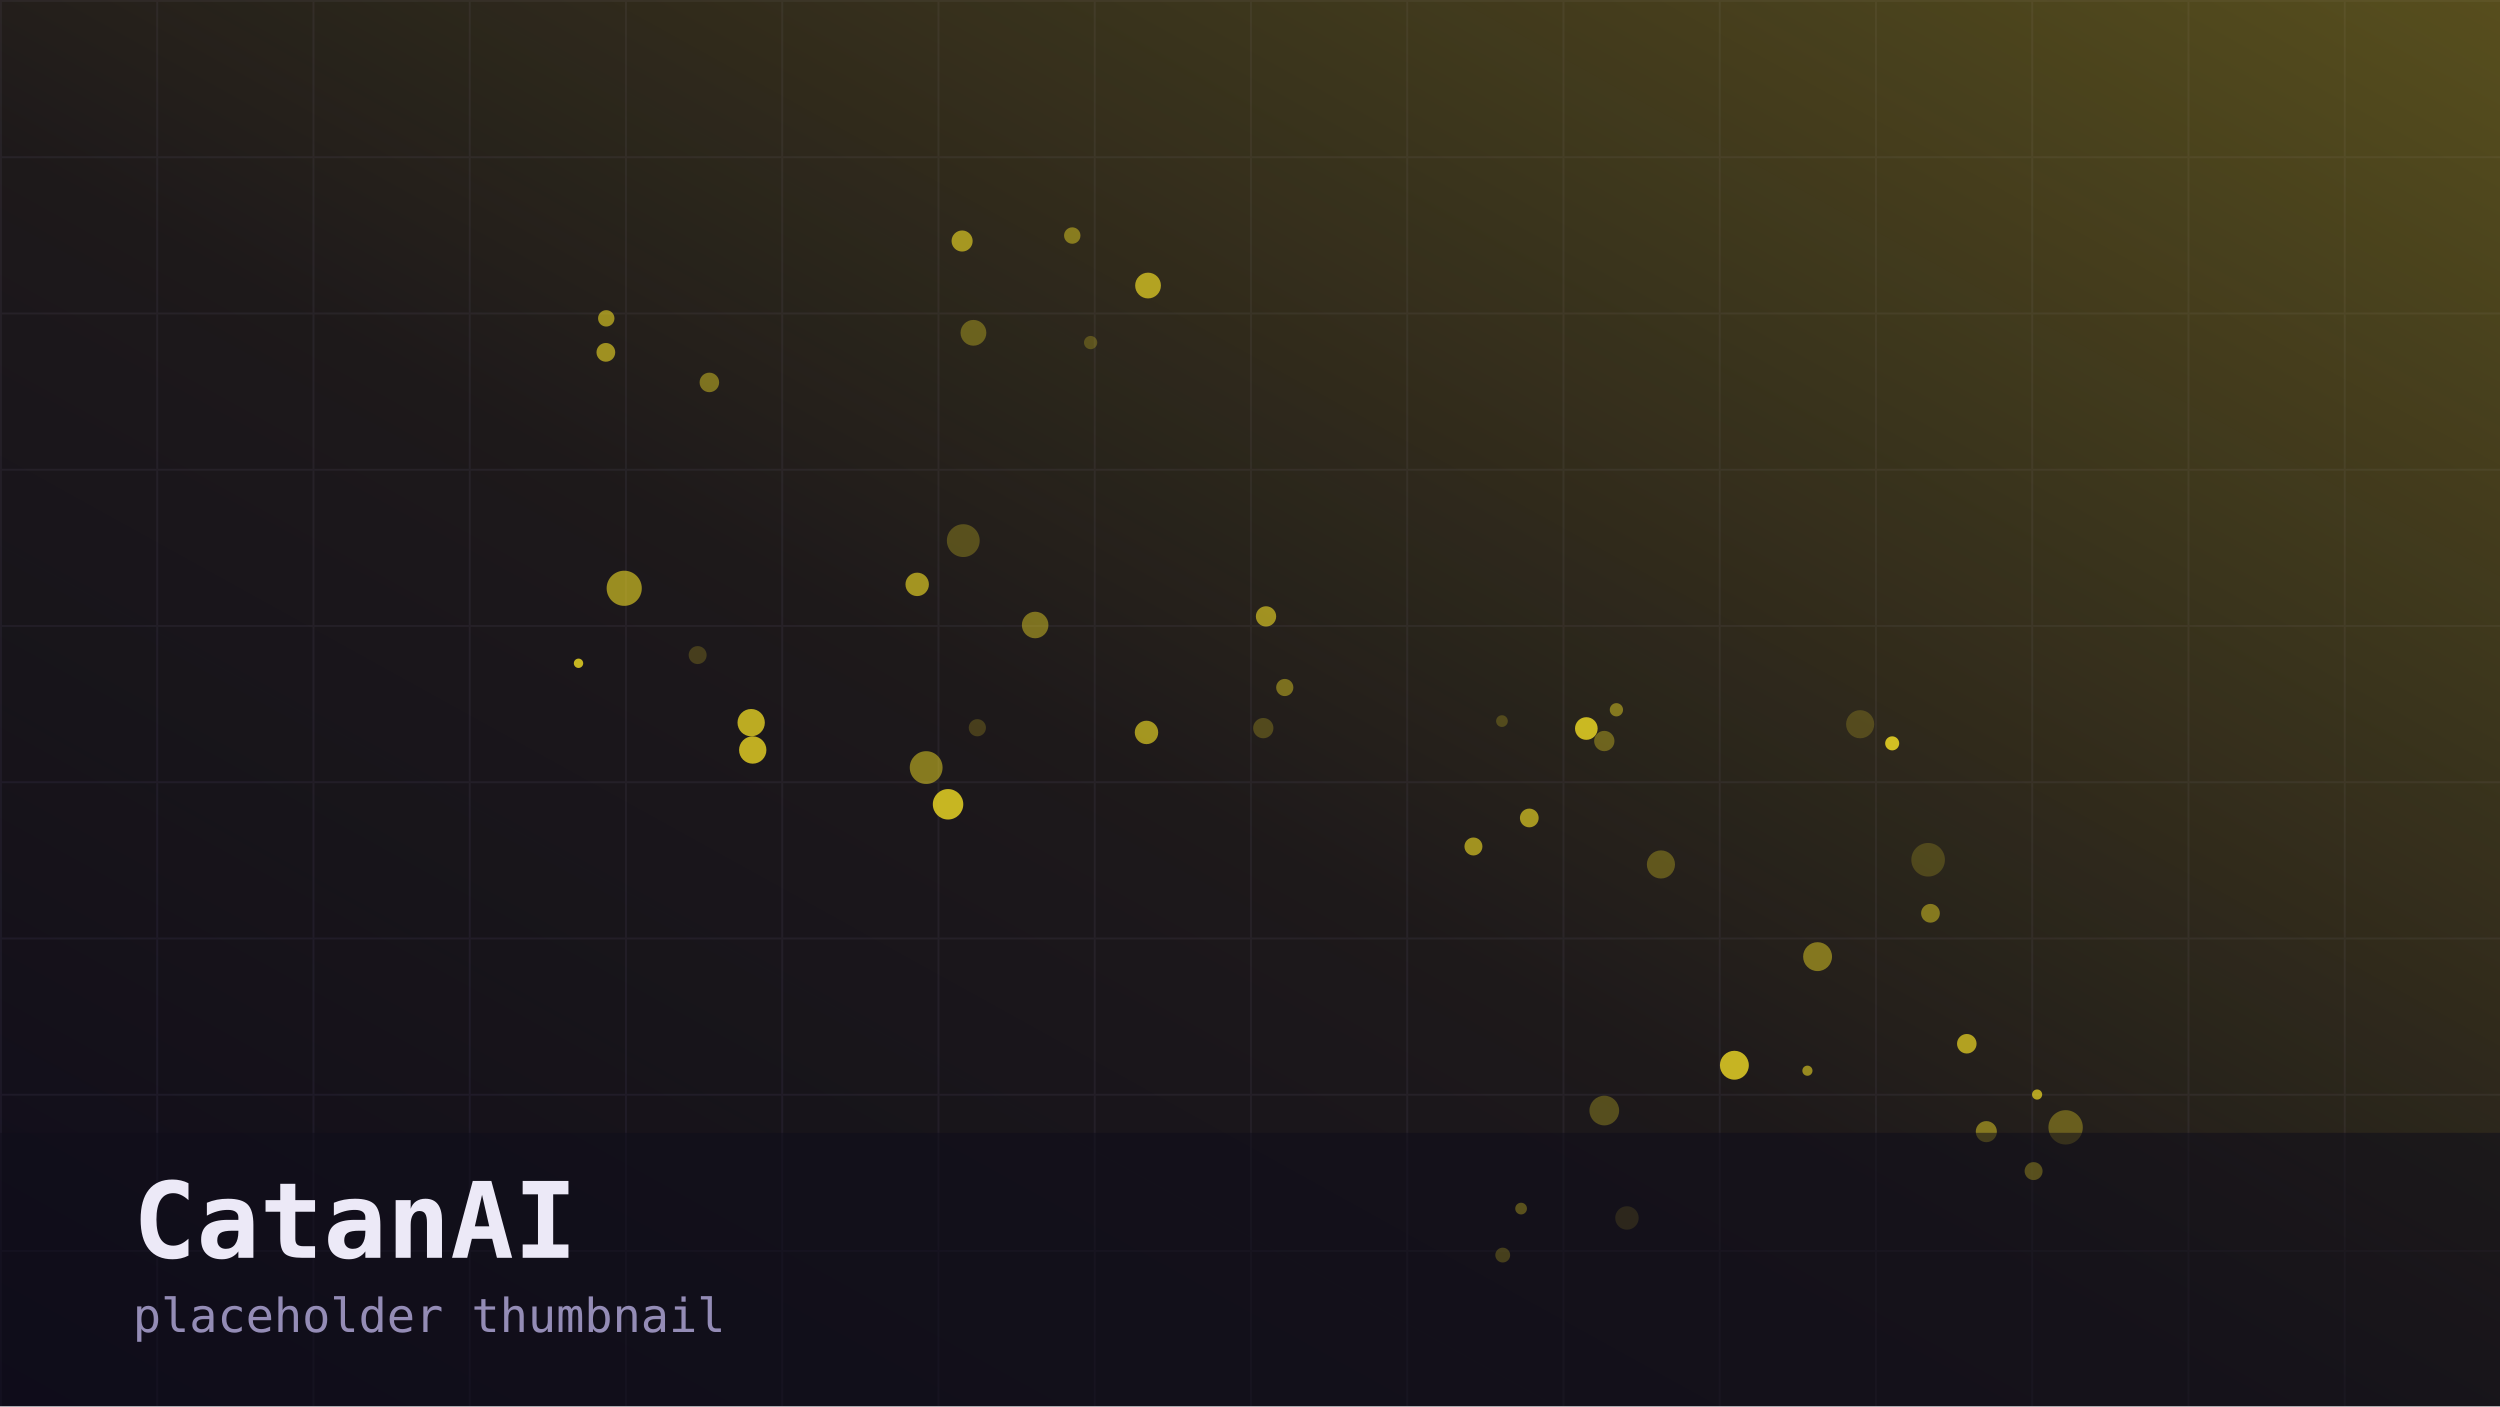
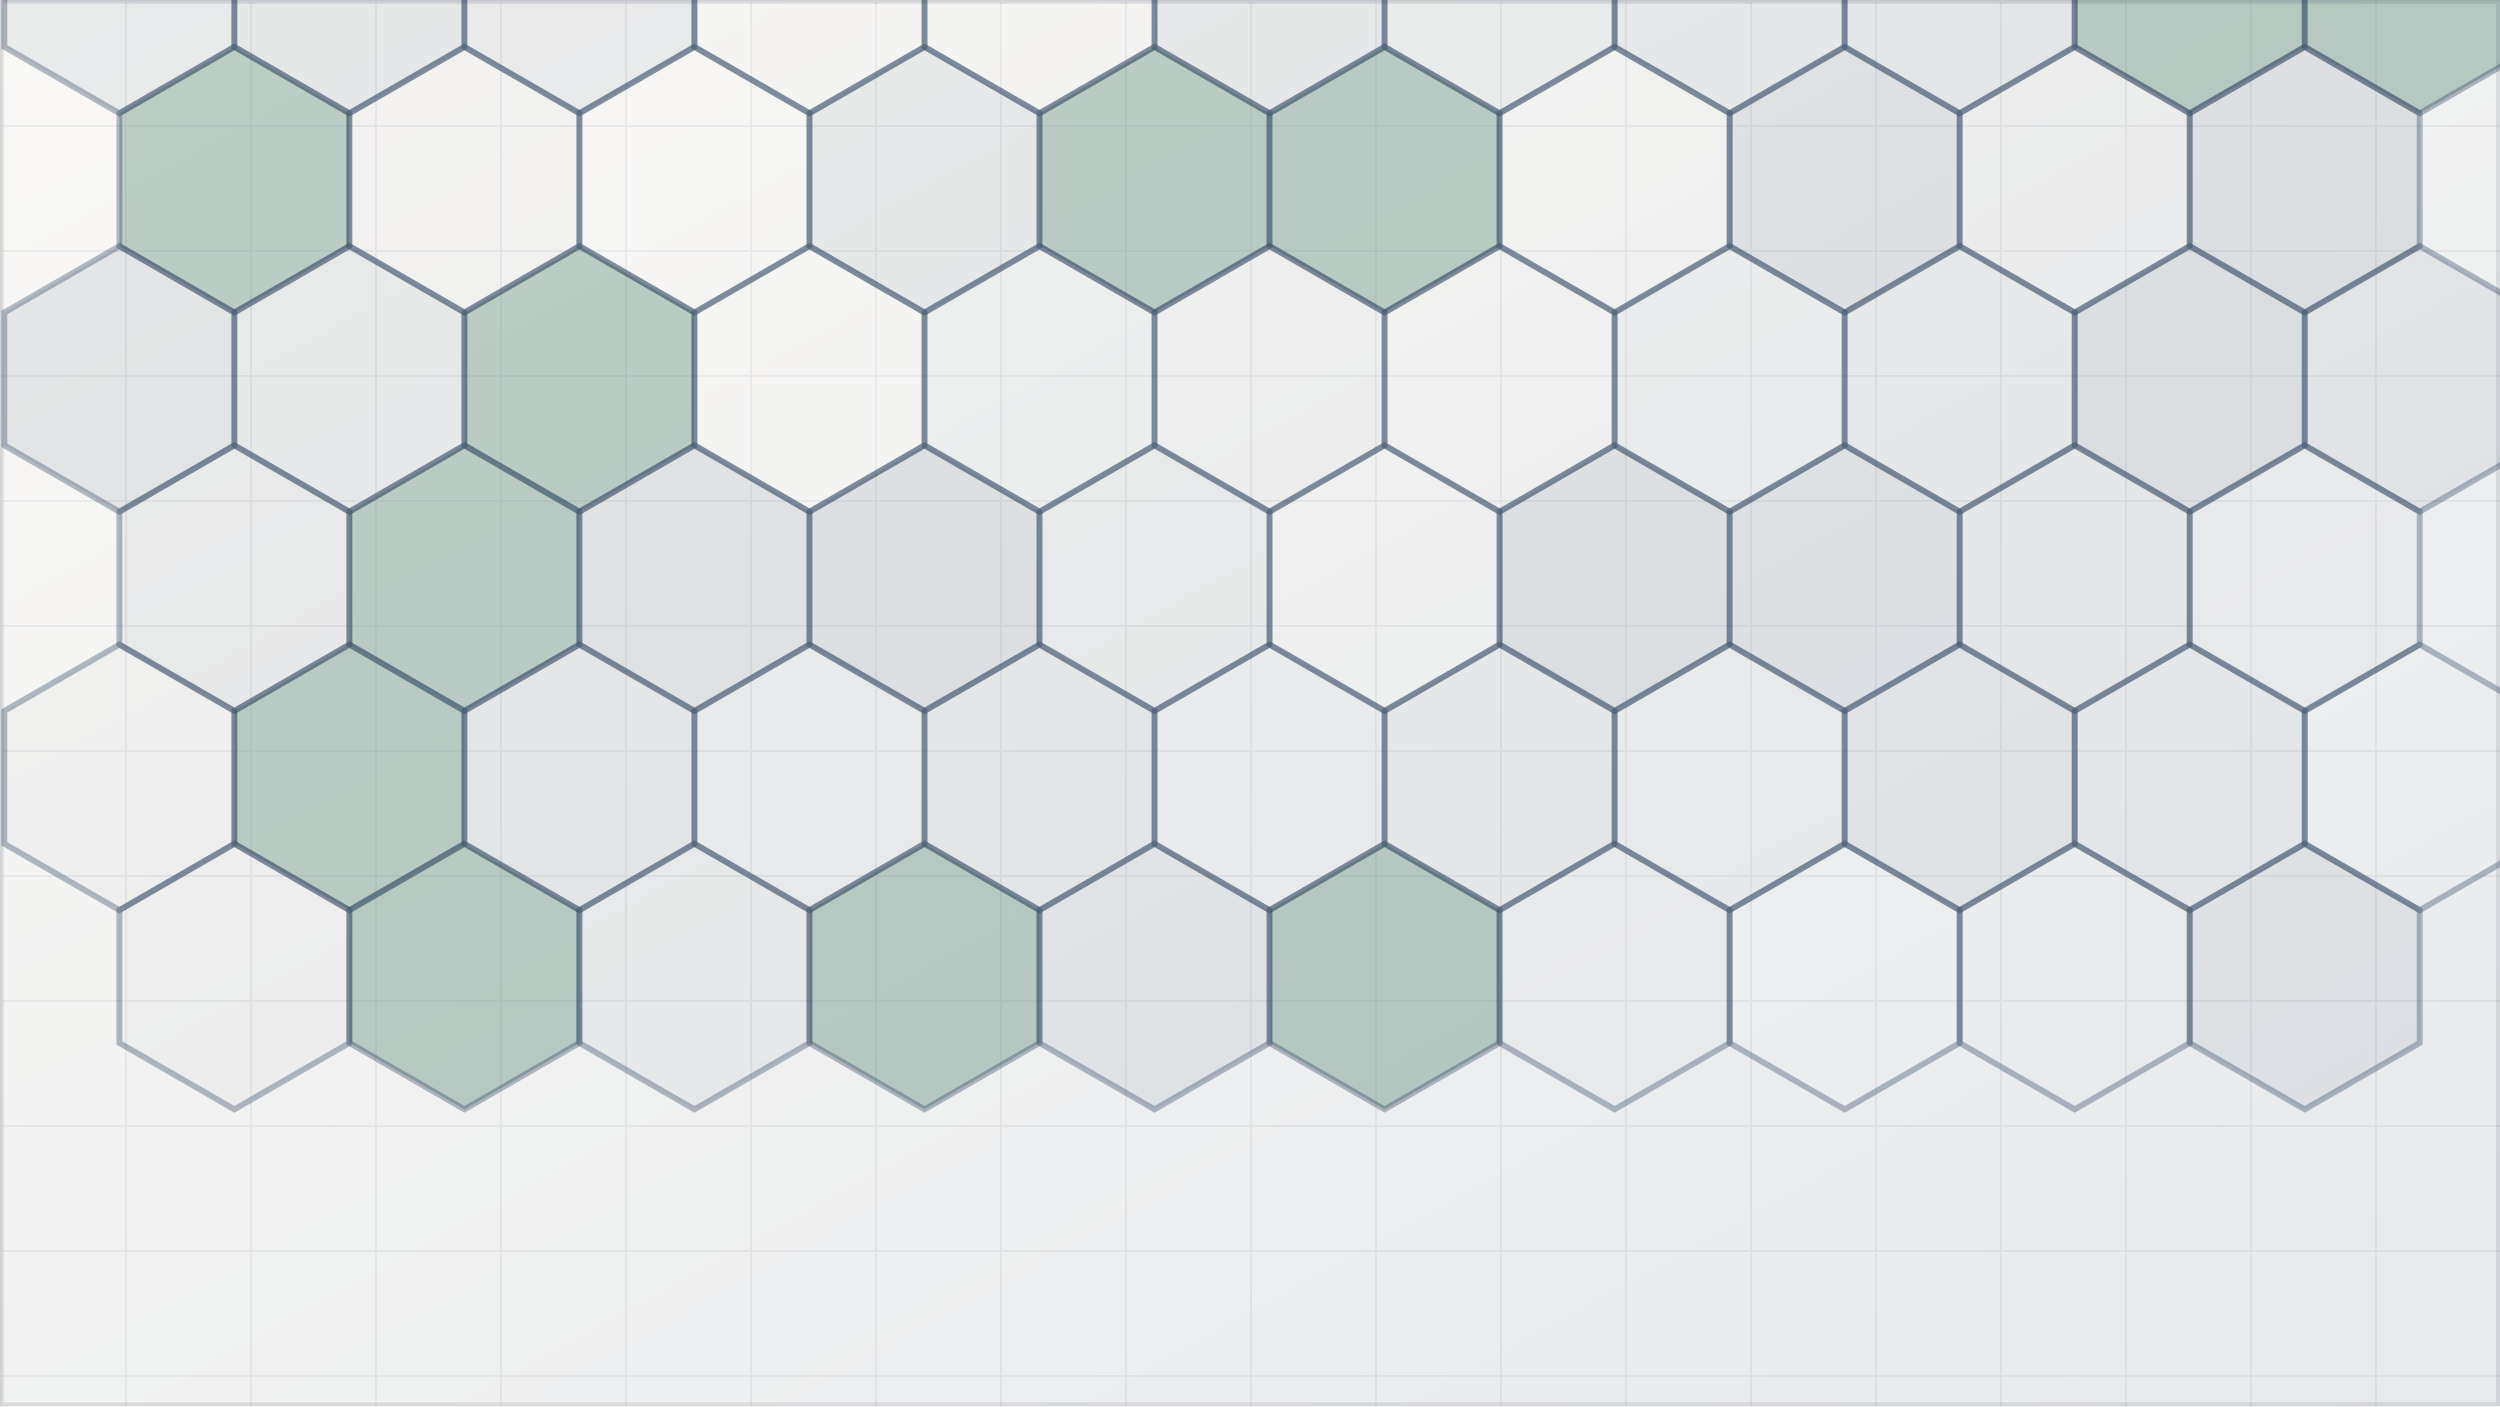
- <svg xmlns="http://www.w3.org/2000/svg" viewBox="0 0 640 360" width="640" height="360" role="img" aria-label="CatanAI">
+ <svg xmlns="http://www.w3.org/2000/svg" viewBox="0 0 640 360" width="640" height="360" role="img" aria-label="catanai">
  <defs>
-     <linearGradient id="w" x1="1" y1="0" x2="0" y2="1">
-       <stop offset="0" stop-color="#FDE725" stop-opacity="0.30" />
-       <stop offset="0.55" stop-color="#FDE725" stop-opacity="0.06" />
-       <stop offset="1" stop-color="#FDE725" stop-opacity="0" />
+     <linearGradient id="wash" x1="0" y1="0" x2="1" y2="1">
+       <stop offset="0" stop-color="#faf9f6" />
+       <stop offset="1" stop-color="#e7e9ec" />
    </linearGradient>
-     <pattern id="g" width="40" height="40" patternUnits="userSpaceOnUse">
-       <path d="M40 0H0V40" fill="none" stroke="#A796E0" stroke-opacity="0.07" stroke-width="1" />
+     <pattern id="grid" width="32" height="32" patternUnits="userSpaceOnUse">
+       <path d="M32 0H0V32" fill="none" stroke="#17304f" stroke-opacity="0.06" stroke-width="1" />
    </pattern>
  </defs>
-   <rect width="640" height="360" fill="#0F0C1A" />
-   <rect width="640" height="360" fill="url(#g)" />
-   <rect width="640" height="360" fill="url(#w)" />
-   <circle cx="323.4" cy="186.4" r="2.6" fill="#FDE725" opacity="0.22" />
-   <circle cx="462.7" cy="274.1" r="1.3" fill="#FDE725" opacity="0.54" />
-   <circle cx="246.6" cy="138.4" r="4.2" fill="#FDE725" opacity="0.25" />
-   <circle cx="410.7" cy="284.3" r="3.8" fill="#FDE725" opacity="0.26" />
-   <circle cx="148.1" cy="169.8" r="1.2" fill="#FDE725" opacity="0.76" />
-   <circle cx="413.8" cy="181.7" r="1.7" fill="#FDE725" opacity="0.43" />
-   <circle cx="293.9" cy="73.1" r="3.3" fill="#FDE725" opacity="0.64" />
-   <circle cx="416.5" cy="311.8" r="3" fill="#FDE725" opacity="0.24" />
-   <circle cx="293.5" cy="187.5" r="3" fill="#FDE725" opacity="0.6" />
-   <circle cx="484.4" cy="190.3" r="1.8" fill="#FDE725" opacity="0.79" />
-   <circle cx="234.8" cy="149.6" r="3" fill="#FDE725" opacity="0.59" />
-   <circle cx="494.2" cy="233.8" r="2.4" fill="#FDE725" opacity="0.44" />
-   <circle cx="249.2" cy="85.2" r="3.3" fill="#FDE725" opacity="0.31" />
-   <circle cx="444" cy="272.7" r="3.7" fill="#FDE725" opacity="0.75" />
-   <circle cx="274.5" cy="60.3" r="2.1" fill="#FDE725" opacity="0.43" />
-   <circle cx="377.2" cy="216.7" r="2.3" fill="#FDE725" opacity="0.58" />
-   <circle cx="328.9" cy="176" r="2.2" fill="#FDE725" opacity="0.41" />
-   <circle cx="406.1" cy="186.5" r="2.9" fill="#FDE725" opacity="0.76" />
-   <circle cx="246.3" cy="61.7" r="2.7" fill="#FDE725" opacity="0.58" />
-   <circle cx="465.3" cy="244.9" r="3.7" fill="#FDE725" opacity="0.44" />
-   <circle cx="279.2" cy="87.7" r="1.7" fill="#FDE725" opacity="0.23" />
-   <circle cx="425.2" cy="221.3" r="3.6" fill="#FDE725" opacity="0.28" />
-   <circle cx="159.8" cy="150.6" r="4.5" fill="#FDE725" opacity="0.56" />
-   <circle cx="528.8" cy="288.6" r="4.4" fill="#FDE725" opacity="0.32" />
-   <circle cx="192.7" cy="192" r="3.5" fill="#FDE725" opacity="0.73" />
-   <circle cx="384.7" cy="321.3" r="1.9" fill="#FDE725" opacity="0.49" />
-   <circle cx="265" cy="160" r="3.4" fill="#FDE725" opacity="0.42" />
-   <circle cx="410.7" cy="189.7" r="2.6" fill="#FDE725" opacity="0.33" />
-   <circle cx="192.3" cy="185" r="3.5" fill="#FDE725" opacity="0.71" />
-   <circle cx="391.5" cy="209.4" r="2.4" fill="#FDE725" opacity="0.6" />
-   <circle cx="155.2" cy="81.5" r="2.1" fill="#FDE725" opacity="0.55" />
-   <circle cx="389.4" cy="309.4" r="1.5" fill="#FDE725" opacity="0.68" />
-   <circle cx="155.1" cy="90.2" r="2.4" fill="#FDE725" opacity="0.57" />
-   <circle cx="520.6" cy="299.8" r="2.3" fill="#FDE725" opacity="0.65" />
-   <circle cx="324.1" cy="157.8" r="2.6" fill="#FDE725" opacity="0.57" />
-   <circle cx="493.6" cy="220.1" r="4.3" fill="#FDE725" opacity="0.18" />
-   <circle cx="178.6" cy="167.7" r="2.3" fill="#FDE725" opacity="0.19" />
-   <circle cx="384.5" cy="184.6" r="1.5" fill="#FDE725" opacity="0.21" />
-   <circle cx="242.7" cy="205.9" r="3.9" fill="#FDE725" opacity="0.76" />
-   <circle cx="503.5" cy="267.2" r="2.5" fill="#FDE725" opacity="0.65" />
-   <circle cx="250.2" cy="186.3" r="2.2" fill="#FDE725" opacity="0.19" />
-   <circle cx="508.5" cy="289.7" r="2.7" fill="#FDE725" opacity="0.45" />
-   <circle cx="237.1" cy="196.5" r="4.2" fill="#FDE725" opacity="0.47" />
-   <circle cx="521.5" cy="280.2" r="1.3" fill="#FDE725" opacity="0.66" />
-   <circle cx="181.6" cy="97.9" r="2.5" fill="#FDE725" opacity="0.42" />
-   <circle cx="476.2" cy="185.4" r="3.6" fill="#FDE725" opacity="0.19" />
-   <rect x="0" y="290" width="640" height="70" fill="#0F0C1A" opacity="0.55" />
-   <text x="34" y="322" font-family="'Anonymous Pro',monospace" font-size="27" font-weight="700" fill="#ECE9F7">CatanAI</text>
-   <text x="34" y="341" font-family="'Anonymous Pro',monospace" font-size="12" fill="#948CB6">placeholder thumbnail</text>
+   <rect width="640" height="360" fill="#f2f1ec" />
+   <rect width="640" height="360" fill="url(#wash)" />
+   <rect width="640" height="360" fill="url(#grid)" />
+   <g>
+     <polygon points="60,-22 60,12 30.56,29 1.11,12 1.11,-22 30.56,-39" fill="#17304f" fill-opacity="0.07" stroke="#17304f" stroke-opacity="0.32" stroke-width="1.5" />
+     <polygon points="118.89,-22 118.89,12 89.44,29 60,12 60,-22 89.44,-39" fill="#17304f" fill-opacity="0.08" stroke="#17304f" stroke-opacity="0.32" stroke-width="1.5" />
+     <polygon points="177.78,-22 177.78,12 148.33,29 118.89,12 118.89,-22 148.33,-39" fill="#17304f" fill-opacity="0.06" stroke="#17304f" stroke-opacity="0.32" stroke-width="1.5" />
+     <polygon points="236.67,-22 236.67,12 207.22,29 177.78,12 177.78,-22 207.22,-39" fill="#17304f" fill-opacity="0.01" stroke="#17304f" stroke-opacity="0.32" stroke-width="1.5" />
+     <polygon points="295.56,-22 295.56,12 266.11,29 236.67,12 236.67,-22 266.11,-39" fill="#17304f" fill-opacity="0.01" stroke="#17304f" stroke-opacity="0.32" stroke-width="1.5" />
+     <polygon points="354.45,-22 354.45,12 325,29 295.56,12 295.56,-22 325,-39" fill="#17304f" fill-opacity="0.07" stroke="#17304f" stroke-opacity="0.32" stroke-width="1.5" />
+     <polygon points="413.34,-22 413.34,12 383.89,29 354.45,12 354.45,-22 383.89,-39" fill="#17304f" fill-opacity="0.05" stroke="#17304f" stroke-opacity="0.32" stroke-width="1.5" />
+     <polygon points="472.23,-22 472.23,12 442.78,29 413.34,12 413.34,-22 442.78,-39" fill="#17304f" fill-opacity="0.06" stroke="#17304f" stroke-opacity="0.32" stroke-width="1.5" />
+     <polygon points="531.12,-22 531.12,12 501.67,29 472.23,12 472.23,-22 501.67,-39" fill="#17304f" fill-opacity="0.07" stroke="#17304f" stroke-opacity="0.32" stroke-width="1.5" />
+     <polygon points="590.01,-22 590.01,12 560.56,29 531.12,12 531.12,-22 560.56,-39" fill="#2c6a51" fill-opacity="0.3" stroke="#17304f" stroke-opacity="0.32" stroke-width="1.5" />
+     <polygon points="648.9,-22 648.9,12 619.45,29 590.01,12 590.01,-22 619.45,-39" fill="#2c6a51" fill-opacity="0.3" stroke="#17304f" stroke-opacity="0.32" stroke-width="1.5" />
+     <polygon points="89.44,29 89.44,63 60,80 30.56,63 30.56,29 60,12" fill="#2c6a51" fill-opacity="0.3" stroke="#17304f" stroke-opacity="0.32" stroke-width="1.5" />
+     <polygon points="148.33,29 148.33,63 118.89,80 89.44,63 89.44,29 118.89,12" fill="#17304f" fill-opacity="0.02" stroke="#17304f" stroke-opacity="0.32" stroke-width="1.5" />
+     <polygon points="207.22,29 207.22,63 177.78,80 148.33,63 148.33,29 177.78,12" fill="#17304f" fill-opacity="0" stroke="#17304f" stroke-opacity="0.32" stroke-width="1.5" />
+     <polygon points="266.11,29 266.11,63 236.67,80 207.22,63 207.22,29 236.67,12" fill="#17304f" fill-opacity="0.07" stroke="#17304f" stroke-opacity="0.32" stroke-width="1.5" />
+     <polygon points="325,29 325,63 295.56,80 266.11,63 266.11,29 295.56,12" fill="#2c6a51" fill-opacity="0.3" stroke="#17304f" stroke-opacity="0.32" stroke-width="1.5" />
+     <polygon points="383.89,29 383.89,63 354.45,80 325,63 325,29 354.45,12" fill="#2c6a51" fill-opacity="0.3" stroke="#17304f" stroke-opacity="0.32" stroke-width="1.5" />
+     <polygon points="442.78,29 442.78,63 413.34,80 383.89,63 383.89,29 413.34,12" fill="#17304f" fill-opacity="0.01" stroke="#17304f" stroke-opacity="0.32" stroke-width="1.5" />
+     <polygon points="501.67,29 501.67,63 472.23,80 442.78,63 442.78,29 472.23,12" fill="#17304f" fill-opacity="0.09" stroke="#17304f" stroke-opacity="0.32" stroke-width="1.5" />
+     <polygon points="560.56,29 560.56,63 531.12,80 501.67,63 501.67,29 531.12,12" fill="#17304f" fill-opacity="0.02" stroke="#17304f" stroke-opacity="0.32" stroke-width="1.5" />
+     <polygon points="619.45,29 619.45,63 590.01,80 560.56,63 560.56,29 590.01,12" fill="#17304f" fill-opacity="0.09" stroke="#17304f" stroke-opacity="0.32" stroke-width="1.5" />
+     <polygon points="60,80 60,114 30.56,131 1.11,114 1.11,80 30.56,63" fill="#17304f" fill-opacity="0.09" stroke="#17304f" stroke-opacity="0.32" stroke-width="1.5" />
+     <polygon points="118.89,80 118.89,114 89.44,131 60,114 60,80 89.44,63" fill="#17304f" fill-opacity="0.07" stroke="#17304f" stroke-opacity="0.32" stroke-width="1.5" />
+     <polygon points="177.78,80 177.78,114 148.33,131 118.89,114 118.89,80 148.33,63" fill="#2c6a51" fill-opacity="0.3" stroke="#17304f" stroke-opacity="0.32" stroke-width="1.5" />
+     <polygon points="236.67,80 236.67,114 207.22,131 177.78,114 177.78,80 207.22,63" fill="#17304f" fill-opacity="0" stroke="#17304f" stroke-opacity="0.32" stroke-width="1.5" />
+     <polygon points="295.56,80 295.56,114 266.11,131 236.67,114 236.67,80 266.11,63" fill="#17304f" fill-opacity="0.03" stroke="#17304f" stroke-opacity="0.32" stroke-width="1.5" />
+     <polygon points="354.45,80 354.45,114 325,131 295.56,114 295.56,80 325,63" fill="#17304f" fill-opacity="0.02" stroke="#17304f" stroke-opacity="0.32" stroke-width="1.5" />
+     <polygon points="413.34,80 413.34,114 383.89,131 354.45,114 354.45,80 383.89,63" fill="#17304f" fill-opacity="0.01" stroke="#17304f" stroke-opacity="0.32" stroke-width="1.5" />
+     <polygon points="472.23,80 472.23,114 442.78,131 413.34,114 413.34,80 442.78,63" fill="#17304f" fill-opacity="0.03" stroke="#17304f" stroke-opacity="0.32" stroke-width="1.5" />
+     <polygon points="531.12,80 531.12,114 501.67,131 472.23,114 472.23,80 501.67,63" fill="#17304f" fill-opacity="0.05" stroke="#17304f" stroke-opacity="0.32" stroke-width="1.5" />
+     <polygon points="590.01,80 590.01,114 560.56,131 531.12,114 531.12,80 560.56,63" fill="#17304f" fill-opacity="0.09" stroke="#17304f" stroke-opacity="0.32" stroke-width="1.5" />
+     <polygon points="648.9,80 648.9,114 619.45,131 590.01,114 590.01,80 619.45,63" fill="#17304f" fill-opacity="0.06" stroke="#17304f" stroke-opacity="0.32" stroke-width="1.5" />
+     <polygon points="89.44,131 89.44,165 60,182 30.56,165 30.56,131 60,114" fill="#17304f" fill-opacity="0.06" stroke="#17304f" stroke-opacity="0.32" stroke-width="1.5" />
+     <polygon points="148.33,131 148.33,165 118.89,182 89.44,165 89.44,131 118.89,114" fill="#2c6a51" fill-opacity="0.3" stroke="#17304f" stroke-opacity="0.32" stroke-width="1.5" />
+     <polygon points="207.22,131 207.22,165 177.78,182 148.33,165 148.33,131 177.78,114" fill="#17304f" fill-opacity="0.09" stroke="#17304f" stroke-opacity="0.32" stroke-width="1.5" />
+     <polygon points="266.11,131 266.11,165 236.67,182 207.22,165 207.22,131 236.67,114" fill="#17304f" fill-opacity="0.1" stroke="#17304f" stroke-opacity="0.32" stroke-width="1.5" />
+     <polygon points="325,131 325,165 295.56,182 266.11,165 266.11,131 295.56,114" fill="#17304f" fill-opacity="0.05" stroke="#17304f" stroke-opacity="0.32" stroke-width="1.5" />
+     <polygon points="383.89,131 383.89,165 354.45,182 325,165 325,131 354.45,114" fill="#17304f" fill-opacity="0.01" stroke="#17304f" stroke-opacity="0.32" stroke-width="1.5" />
+     <polygon points="442.78,131 442.78,165 413.34,182 383.89,165 383.89,131 413.34,114" fill="#17304f" fill-opacity="0.09" stroke="#17304f" stroke-opacity="0.32" stroke-width="1.5" />
+     <polygon points="501.67,131 501.67,165 472.23,182 442.78,165 442.78,131 472.23,114" fill="#17304f" fill-opacity="0.08" stroke="#17304f" stroke-opacity="0.32" stroke-width="1.5" />
+     <polygon points="560.56,131 560.56,165 531.12,182 501.67,165 501.67,131 531.12,114" fill="#17304f" fill-opacity="0.05" stroke="#17304f" stroke-opacity="0.32" stroke-width="1.5" />
+     <polygon points="619.45,131 619.45,165 590.01,182 560.56,165 560.56,131 590.01,114" fill="#17304f" fill-opacity="0.02" stroke="#17304f" stroke-opacity="0.32" stroke-width="1.5" />
+     <polygon points="60,182 60,216 30.56,233 1.11,216 1.11,182 30.56,165" fill="#17304f" fill-opacity="0.02" stroke="#17304f" stroke-opacity="0.32" stroke-width="1.5" />
+     <polygon points="118.89,182 118.89,216 89.44,233 60,216 60,182 89.44,165" fill="#2c6a51" fill-opacity="0.3" stroke="#17304f" stroke-opacity="0.32" stroke-width="1.5" />
+     <polygon points="177.78,182 177.78,216 148.33,233 118.89,216 118.89,182 148.33,165" fill="#17304f" fill-opacity="0.07" stroke="#17304f" stroke-opacity="0.32" stroke-width="1.5" />
+     <polygon points="236.67,182 236.67,216 207.22,233 177.78,216 177.78,182 207.22,165" fill="#17304f" fill-opacity="0.04" stroke="#17304f" stroke-opacity="0.32" stroke-width="1.5" />
+     <polygon points="295.56,182 295.56,216 266.11,233 236.67,216 236.67,182 266.11,165" fill="#17304f" fill-opacity="0.06" stroke="#17304f" stroke-opacity="0.32" stroke-width="1.5" />
+     <polygon points="354.45,182 354.45,216 325,233 295.56,216 295.56,182 325,165" fill="#17304f" fill-opacity="0.03" stroke="#17304f" stroke-opacity="0.32" stroke-width="1.5" />
+     <polygon points="413.34,182 413.34,216 383.89,233 354.45,216 354.45,182 383.89,165" fill="#17304f" fill-opacity="0.05" stroke="#17304f" stroke-opacity="0.32" stroke-width="1.5" />
+     <polygon points="472.23,182 472.23,216 442.78,233 413.34,216 413.34,182 442.78,165" fill="#17304f" fill-opacity="0.03" stroke="#17304f" stroke-opacity="0.32" stroke-width="1.5" />
+     <polygon points="531.12,182 531.12,216 501.67,233 472.23,216 472.23,182 501.67,165" fill="#17304f" fill-opacity="0.06" stroke="#17304f" stroke-opacity="0.32" stroke-width="1.5" />
+     <polygon points="590.01,182 590.01,216 560.56,233 531.12,216 531.12,182 560.56,165" fill="#17304f" fill-opacity="0.04" stroke="#17304f" stroke-opacity="0.32" stroke-width="1.5" />
+     <polygon points="648.9,182 648.9,216 619.45,233 590.01,216 590.01,182 619.45,165" fill="#17304f" fill-opacity="0" stroke="#17304f" stroke-opacity="0.32" stroke-width="1.5" />
+     <polygon points="89.44,233 89.44,267 60,284 30.56,267 30.56,233 60,216" fill="#17304f" fill-opacity="0.02" stroke="#17304f" stroke-opacity="0.32" stroke-width="1.5" />
+     <polygon points="148.33,233 148.33,267 118.89,284 89.44,267 89.44,233 118.89,216" fill="#2c6a51" fill-opacity="0.3" stroke="#17304f" stroke-opacity="0.32" stroke-width="1.5" />
+     <polygon points="207.22,233 207.22,267 177.78,284 148.33,267 148.33,233 177.78,216" fill="#17304f" fill-opacity="0.05" stroke="#17304f" stroke-opacity="0.32" stroke-width="1.5" />
+     <polygon points="266.11,233 266.11,267 236.67,284 207.22,267 207.22,233 236.67,216" fill="#2c6a51" fill-opacity="0.3" stroke="#17304f" stroke-opacity="0.32" stroke-width="1.5" />
+     <polygon points="325,233 325,267 295.56,284 266.11,267 266.11,233 295.56,216" fill="#17304f" fill-opacity="0.07" stroke="#17304f" stroke-opacity="0.32" stroke-width="1.5" />
+     <polygon points="383.89,233 383.89,267 354.45,284 325,267 325,233 354.45,216" fill="#2c6a51" fill-opacity="0.3" stroke="#17304f" stroke-opacity="0.32" stroke-width="1.5" />
+     <polygon points="442.78,233 442.78,267 413.34,284 383.89,267 383.89,233 413.34,216" fill="#17304f" fill-opacity="0.02" stroke="#17304f" stroke-opacity="0.32" stroke-width="1.5" />
+     <polygon points="501.67,233 501.67,267 472.23,284 442.78,267 442.78,233 472.23,216" fill="#17304f" fill-opacity="0" stroke="#17304f" stroke-opacity="0.32" stroke-width="1.5" />
+     <polygon points="560.56,233 560.56,267 531.12,284 501.67,267 501.67,233 531.12,216" fill="#17304f" fill-opacity="0.01" stroke="#17304f" stroke-opacity="0.32" stroke-width="1.5" />
+     <polygon points="619.45,233 619.45,267 590.01,284 560.56,267 560.56,233 590.01,216" fill="#17304f" fill-opacity="0.06" stroke="#17304f" stroke-opacity="0.32" stroke-width="1.5" />
+   </g>
+   <rect x="0.5" y="0.5" width="639" height="359" fill="none" stroke="#0e1a2b" stroke-opacity="0.1" />
</svg>
